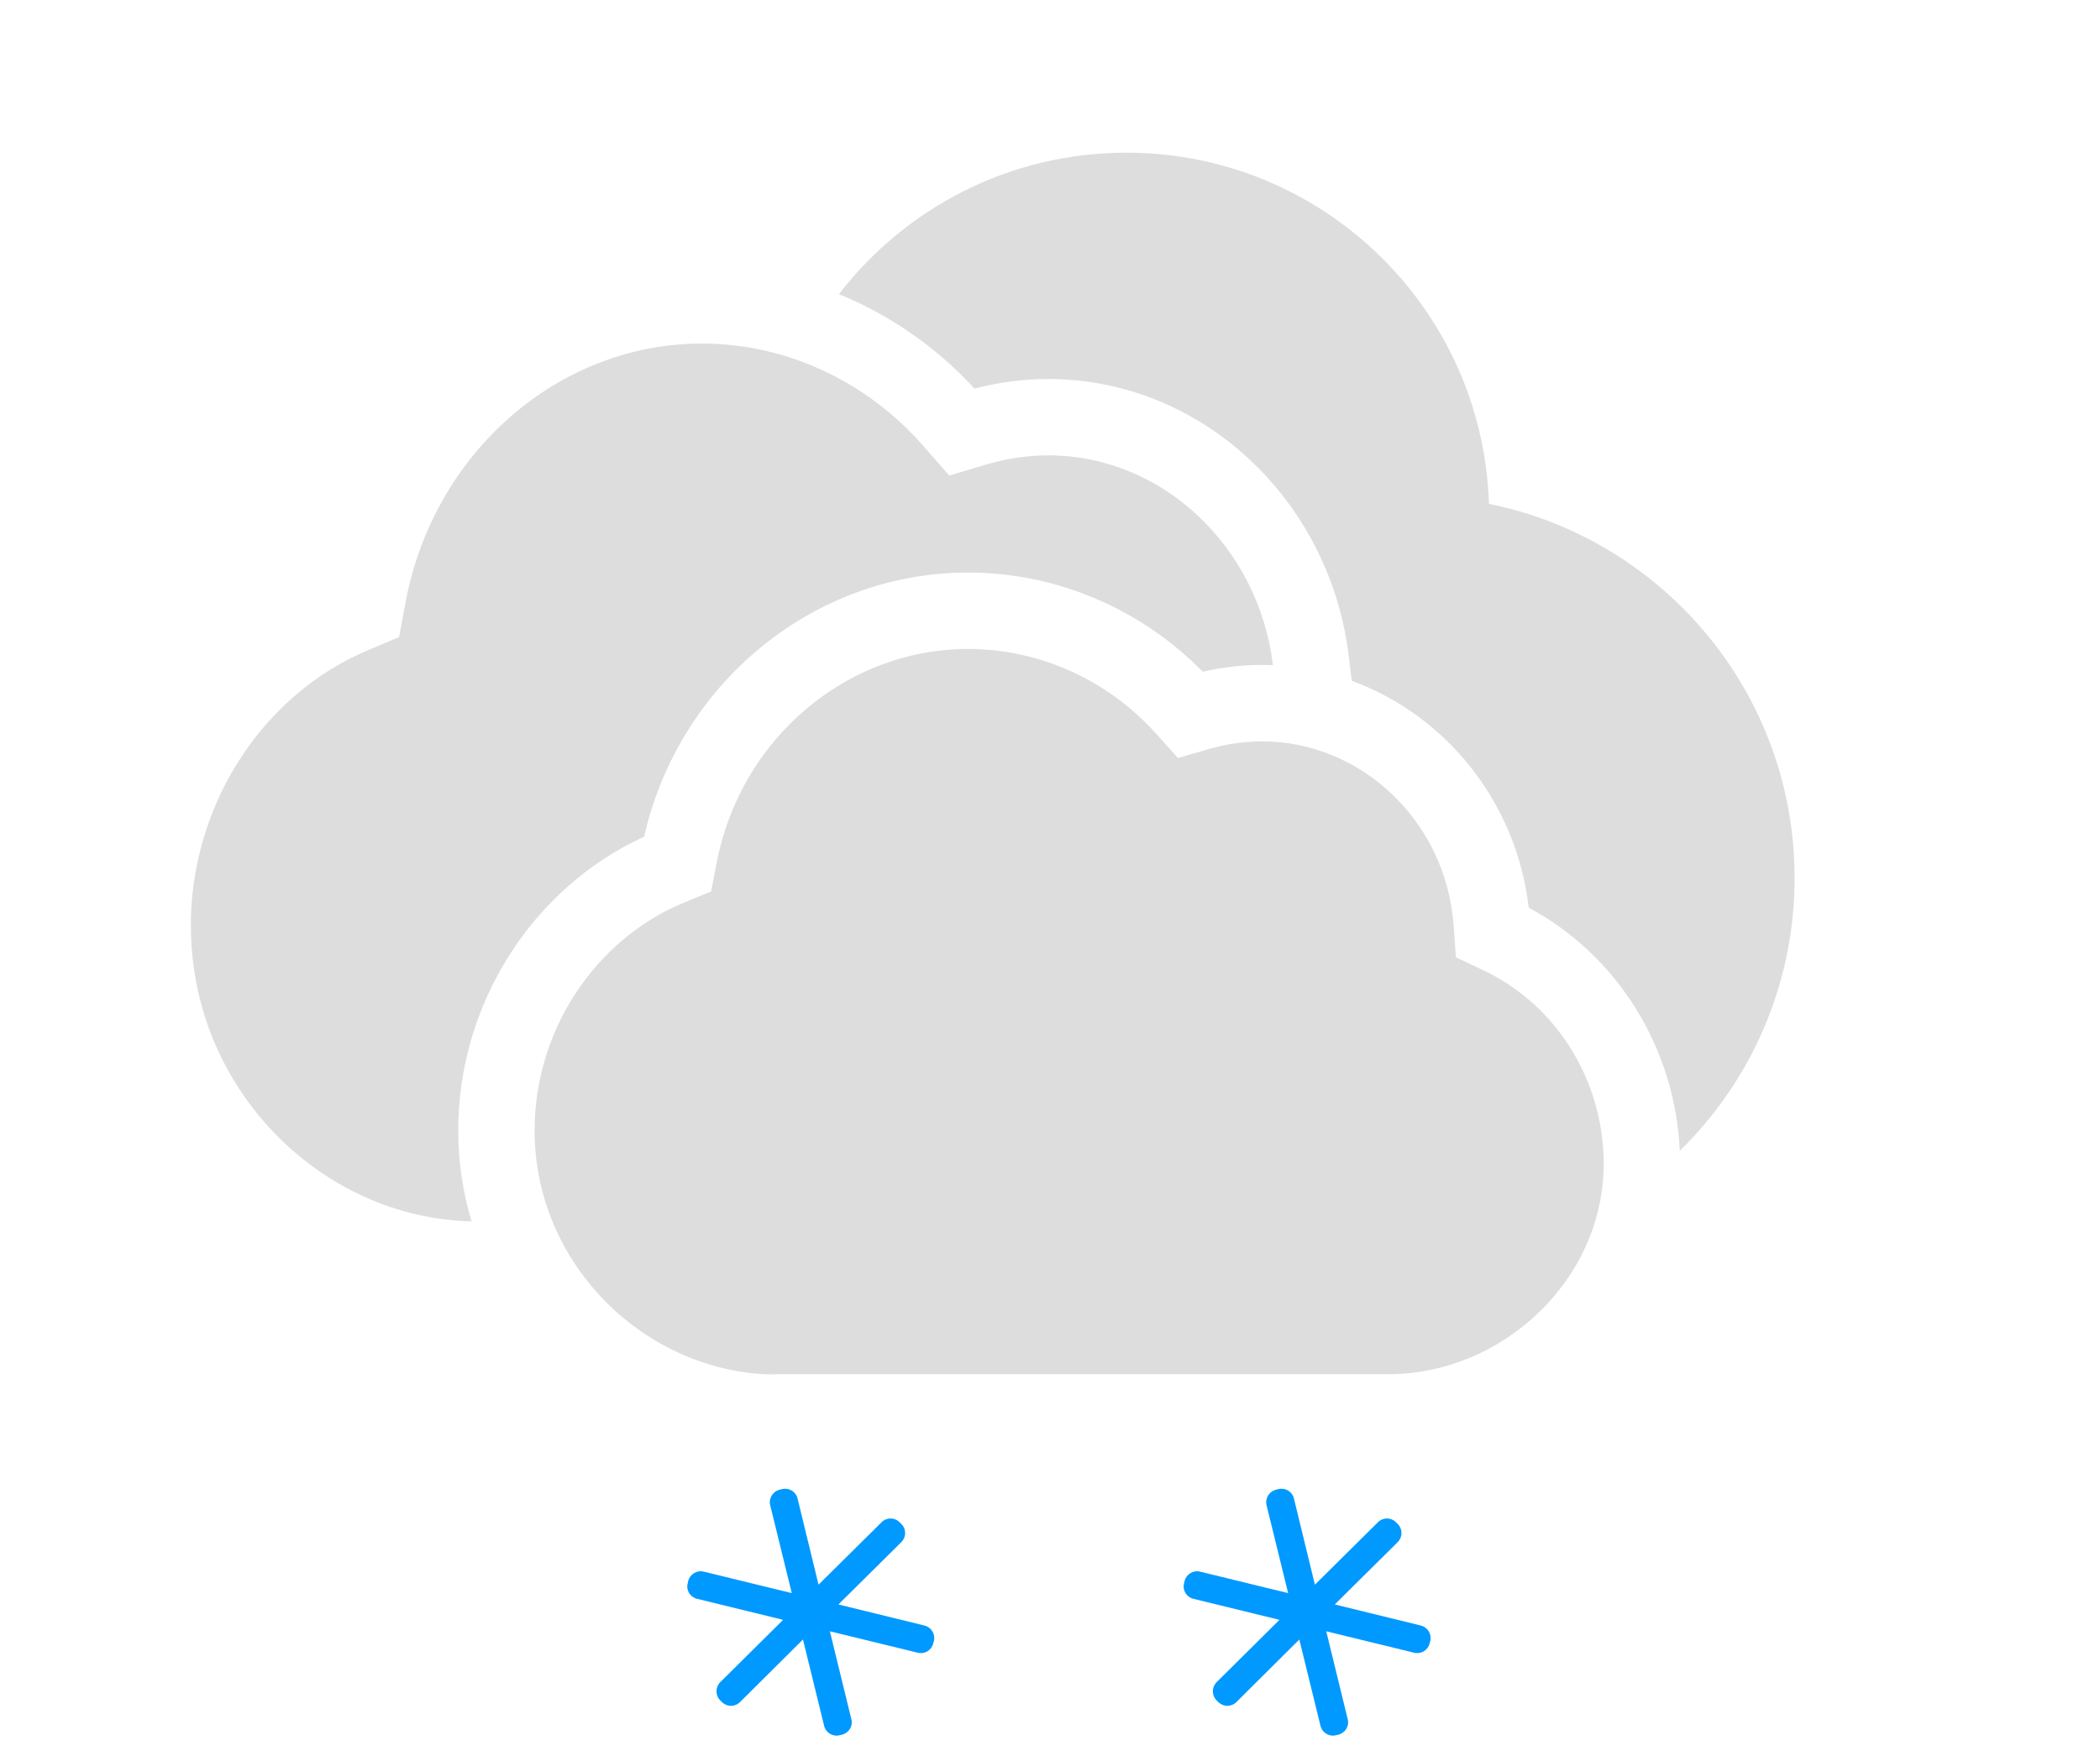
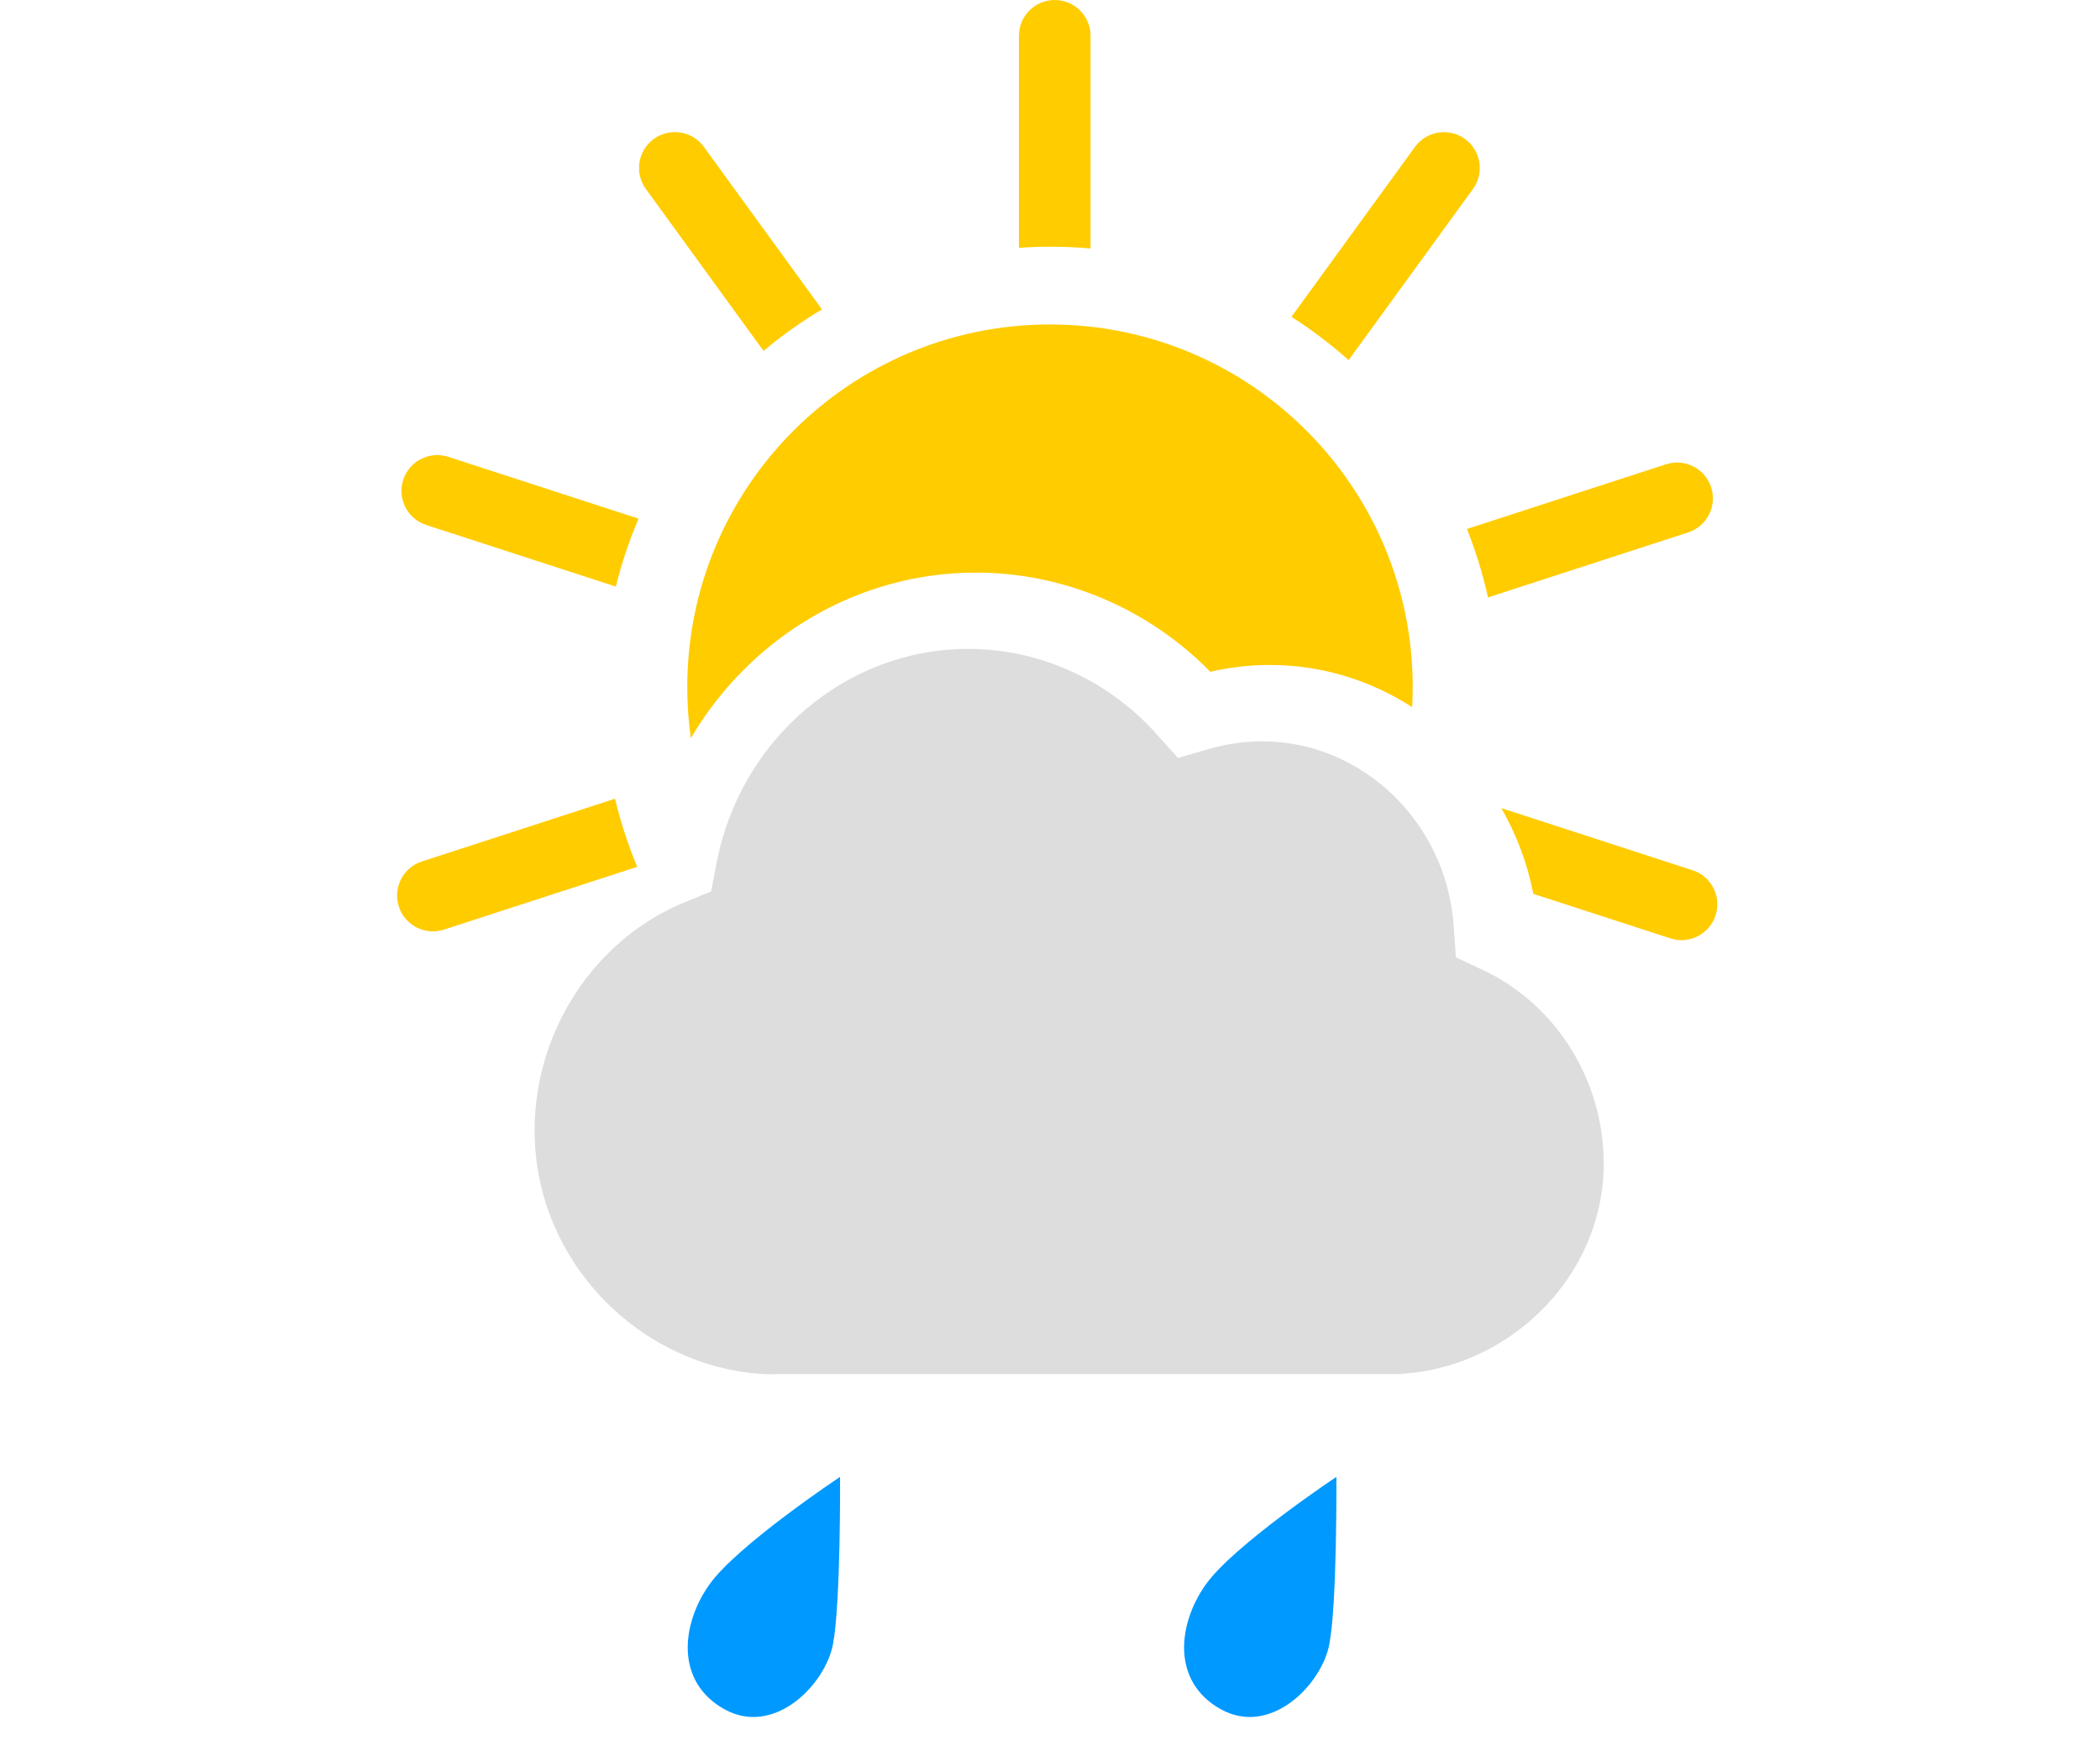
<svg xmlns="http://www.w3.org/2000/svg" height="46" viewbox="0 0 55 46" width="55">
  <g fill="none" fill-rule="evenodd">
-     <path d="m47.001 23c0 2.801-1.152 5.333-3.007 7.148-.116-2.681-1.625-5.12-3.956-6.369-.318-2.761-2.167-5.042-4.635-5.944l-.079-.65c-.496-4.101-3.86-7.256-7.868-7.256-.646 0-1.295.084-1.934.25-1.004-1.091-2.22-1.931-3.55-2.473 1.737-2.254 4.464-3.706 7.529-3.706 5.146 0 9.336 4.092 9.495 9.199 4.567.925 8.005 4.961 8.005 9.801zm-42 1.27c0-.087-.003-.184 0-.27.098-3.059 1.936-5.829 4.629-6.963l.821-.347.172-.919c.739-3.924 4.005-6.771 7.762-6.771 2.195 0 4.309.979 5.802 2.687l.674.771.954-.284c.544-.162 1.096-.245 1.641-.245 2.983 0 5.507 2.388 5.883 5.496-.095-.004-.19-.006-.285-.006-.519 0-1.039.06-1.553.178-1.625-1.655-3.84-2.598-6.143-2.598-4.06 0-7.573 2.901-8.488 6.919-2.938 1.347-4.869 4.391-4.869 7.696 0 .827.123 1.627.35 2.383-3.965-.093-7.35-3.496-7.35-7.728zm33.131.808.738.351c1.903.907 3.131 2.89 3.131 5.053 0 3.068-2.676 5.518-5.635 5.518h-.365-15.623c-.168.005-.294.005-.377 0-3.262-.198-6-2.971-6-6.385 0-2.611 1.578-5.012 3.927-5.975l.697-.287.146-.759c.627-3.242 3.399-5.593 6.586-5.593 1.862 0 3.656.809 4.923 2.22l.571.637.809-.234c.462-.134.93-.202 1.392-.202 2.621 0 4.825 2.117 5.019 4.819z" fill="#ddd" />
-     <path d="m0 0h50v55h-50z" />
-     <g fill="#09f" fill-rule="evenodd">
-       <path d="m4.959 4.032 1.65-1.636c.128-.13.131-.34 0-.47l-.048-.047c-.128-.132-.34-.132-.47-.003l-1.653 1.638-.55-2.26c-.043-.178-.225-.288-.405-.244l-.064.016c-.178.042-.291.227-.248.403l.566 2.306-2.307-.563c-.177-.043-.36.065-.405.245l-.014.064c-.047.181.067.361.245.403l2.254.551-1.647 1.634c-.13.131-.13.342-.003.473l.048.047c.131.131.34.131.471.003l1.651-1.642.555 2.264c.043.178.225.289.402.244l.064-.014c.181-.045.293-.225.247-.403l-.563-2.306 2.305.562c.177.045.359-.067.402-.244l.017-.064c.045-.177-.067-.36-.244-.404z" transform="translate(17 38)" />
-       <path d="m4.959 4.032 1.65-1.636c.128-.13.131-.34 0-.47l-.048-.047c-.128-.132-.34-.132-.47-.003l-1.653 1.638-.55-2.26c-.043-.178-.225-.288-.405-.244l-.064.016c-.178.042-.291.227-.248.403l.566 2.306-2.307-.563c-.177-.043-.36.065-.405.245l-.014.064c-.047.181.067.361.245.403l2.254.551-1.647 1.634c-.13.131-.13.342-.003.473l.048.047c.131.131.34.131.471.003l1.651-1.642.555 2.264c.043.178.225.289.402.244l.064-.014c.181-.045.293-.225.247-.403l-.563-2.306 2.305.562c.177.045.359-.067.402-.244l.017-.064c.045-.177-.067-.36-.244-.404z" transform="translate(30 38)" />
+     <g fill="#fc0" transform="translate(10)">
+       <path d="m16.686 6.492v-5.554c0-.518.42-.938.938-.938.518 0 .938.42.938.938v5.571c-.344-.03-.692-.046-1.044-.046-.28 0-.558.01-.833.029zm7.138 1.808 3.234-4.451c.305-.419.892-.512 1.311-.208s.512.892.208 1.311l-3.256 4.482c-.467-.416-.967-.795-1.496-1.134zm4.597 5.557 5.213-1.694c.493-.16 1.022.11 1.182.603.16.493-.11 1.022-.603 1.182l-5.242 1.703c-.136-.618-.322-1.217-.551-1.794zm.898 7.313 5.01 1.628c.493.16.763.69.603 1.182-.16.493-.69.763-1.182.603l-3.592-1.167c-.156-.805-.444-1.562-.838-2.246zm-22.631 1.539-5.06 1.644c-.493.16-1.022-.11-1.182-.603s.11-1.022.603-1.182l5.059-1.644c.147.615.342 1.211.581 1.785zm-.558-7.342-4.967-1.614c-.493-.16-.763-.69-.603-1.182.16-.493.69-.763 1.182-.603l4.983 1.619c-.244.571-.444 1.166-.596 1.78zm3.866-6.176-3.08-4.24c-.305-.419-.212-1.006.208-1.311s1.006-.212 1.311.208l3.093 4.257c-.54.321-1.052.685-1.531 1.086z" fill-rule="nonzero" />
+       <path d="m8.093 19.336c-.061-.436-.093-.882-.093-1.336 0-5.247 4.253-9.5 9.5-9.5s9.5 4.253 9.5 9.5c0 .176-.005.351-.014.525-1.085-.7-2.366-1.105-3.733-1.105-.519 0-1.039.06-1.553.178-1.625-1.655-3.84-2.598-6.143-2.598-3.122 0-5.921 1.716-7.463 4.336z" />
+     </g>
+     <path d="m38.131 25.078-.06-.839c-.193-2.702-2.397-4.819-5.019-4.819-.462 0-.931.068-1.392.202l-.809.234-.571-.637c-1.267-1.411-3.061-2.22-4.923-2.22-3.188 0-5.959 2.352-6.586 5.593l-.146.759-.697.287c-2.349.963-3.927 3.365-3.927 5.975 0 3.415 2.737 6.188 6 6.385.083.005.208.005.377 0h15.988c.066 0.0.111 0.0.135 0 2.916-.058 5.5-2.488 5.5-5.518 0-2.163-1.228-4.145-3.131-5.053z" fill="#ddd" />
+     <g fill="#09f">
+       <path d="m4.818 4.067c-.205 1.079-1.55 2.434-2.847 1.709s-1.124-2.235-.392-3.266 3.422-2.82 3.422-2.82.021 3.297-.184 4.376z" transform="translate(17 39)" />
+       <path d="m4.818 4.067c-.205 1.079-1.55 2.434-2.847 1.709s-1.124-2.235-.392-3.266 3.422-2.82 3.422-2.82.021 3.297-.184 4.376z" transform="translate(30 39)" />
    </g>
  </g>
</svg>
